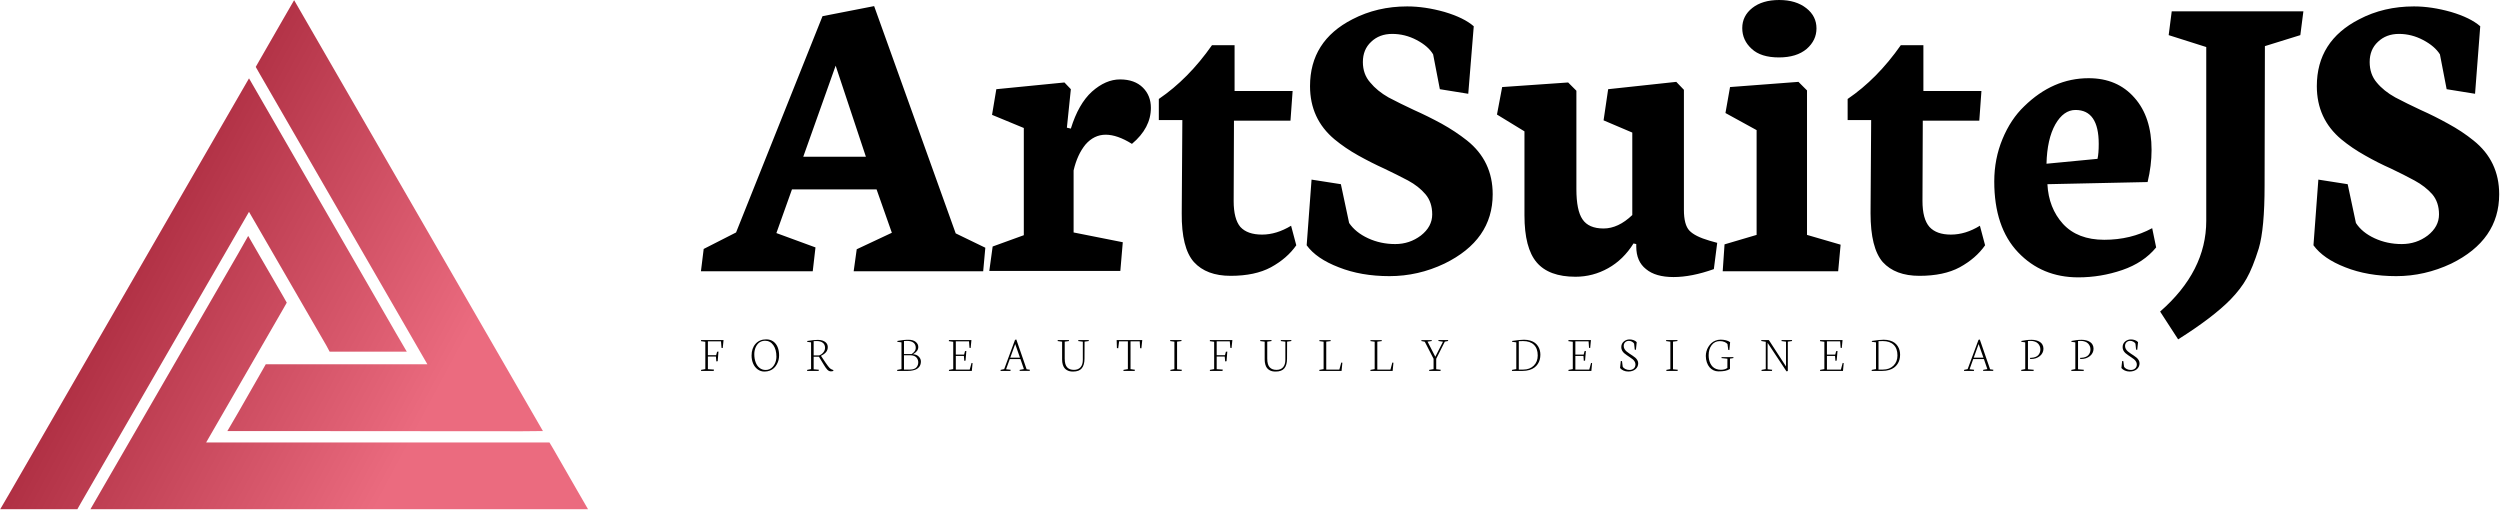
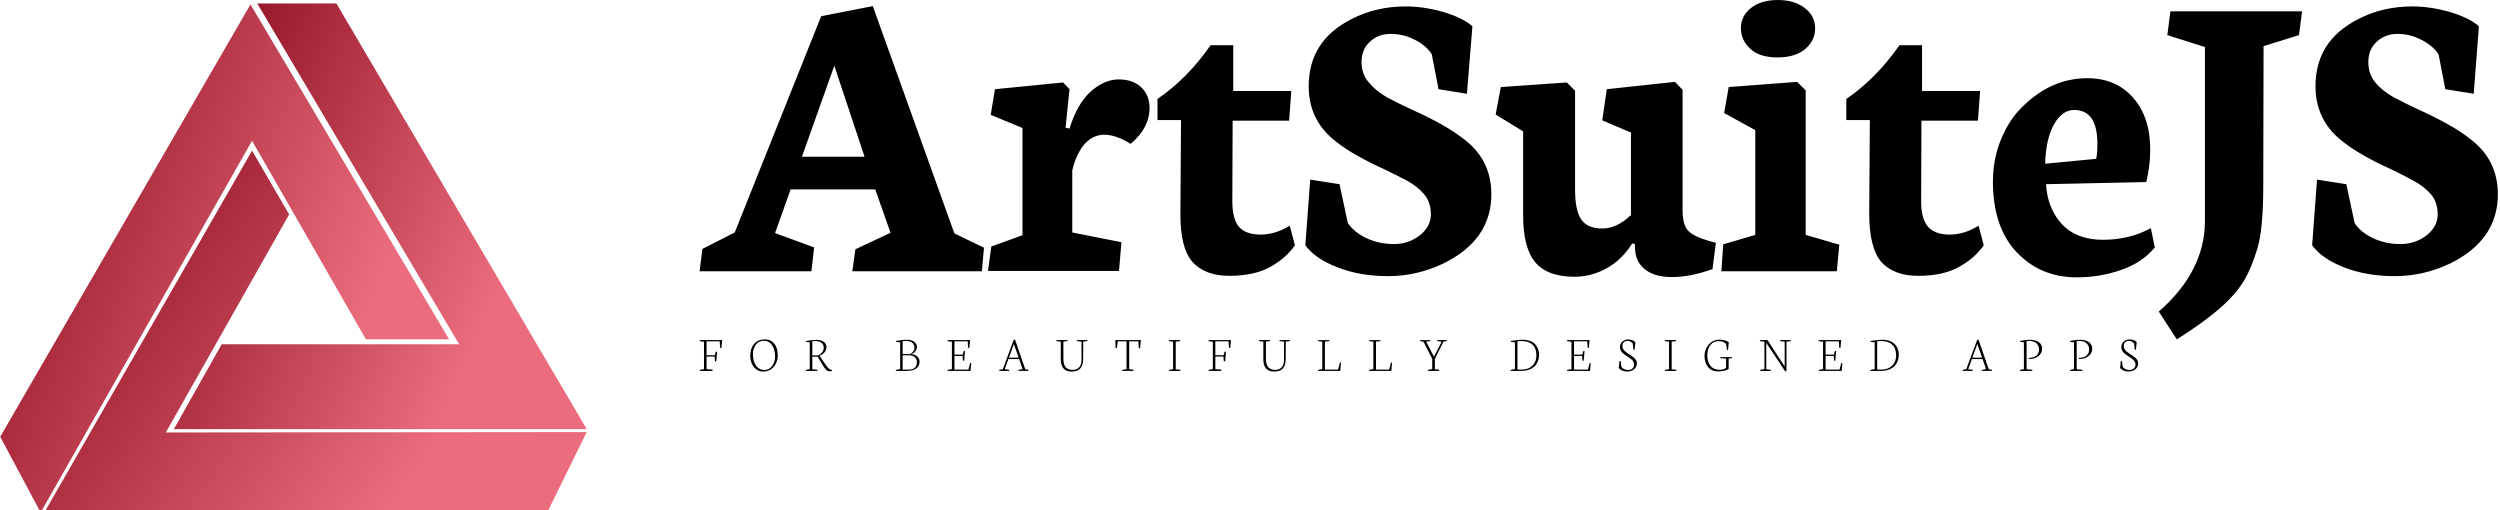
<svg xmlns="http://www.w3.org/2000/svg" data-v-d3f97b9e="" viewBox="0 0 442 90">
-   <g data-v-d3f97b9e="" id="1a14cc4b-34ee-429a-93e3-3d925c63e604" fill="#000000" transform="matrix(5.400541,0,0,5.400541,124.5742,-29.81098)">
+   <g data-v-d3f97b9e="" id="09e5487f-61da-4c33-8ae5-909d6a19d352" fill="#000000" transform="matrix(5.400541,0,0,5.400541,124.3387,-29.81098)">
    <path d="M4.29 7.67L3.23 10.65L5.28 10.65L4.29 7.67ZM3.54 14.40L-0.12 14.40L-0.03 13.67L1.03 13.13L3.86 6.05L5.55 5.72L8.22 13.16L9.19 13.63L9.12 14.40L4.88 14.40L4.98 13.68L6.13 13.14L5.63 11.72L2.86 11.72L2.35 13.15L3.63 13.62L3.54 14.40ZM13.61 14.39L9.32 14.39L9.43 13.59L10.45 13.22L10.45 9.71L9.41 9.28L9.55 8.44L11.78 8.22L11.99 8.44L11.86 9.70L11.99 9.73L11.99 9.73Q12.24 8.92 12.68 8.52L12.68 8.52L12.68 8.52Q13.13 8.12 13.60 8.12L13.60 8.12L13.60 8.12Q14.08 8.12 14.35 8.39L14.35 8.39L14.35 8.39Q14.61 8.65 14.61 9.05L14.61 9.05L14.61 9.05Q14.61 9.71 13.99 10.23L13.99 10.23L13.99 10.23Q13.51 9.93 13.13 9.93L13.13 9.93L13.13 9.93Q12.75 9.93 12.47 10.25L12.47 10.25L12.47 10.25Q12.20 10.58 12.08 11.10L12.08 11.10L12.08 13.13L13.69 13.45L13.61 14.39ZM17.32 12.10L17.32 12.10Q17.32 12.69 17.54 12.95L17.54 12.95L17.54 12.95Q17.77 13.20 18.25 13.20L18.25 13.20L18.25 13.20Q18.72 13.20 19.20 12.91L19.20 12.91L19.37 13.55L19.37 13.55Q19.07 13.98 18.54 14.27L18.54 14.27L18.54 14.27Q18.02 14.55 17.22 14.55L17.22 14.55L17.22 14.55Q16.43 14.55 16.02 14.10L16.02 14.10L16.02 14.10Q15.61 13.64 15.62 12.50L15.62 12.50L15.64 9.45L14.87 9.45L14.87 8.76L14.87 8.76Q15.84 8.10 16.61 7L16.61 7L17.35 7L17.35 8.50L19.25 8.50L19.18 9.47L17.33 9.47L17.32 12.10ZM19.71 13.55L19.71 13.55L19.87 11.40L20.83 11.55L21.10 12.82L21.10 12.82Q21.31 13.13 21.72 13.32L21.72 13.32L21.72 13.32Q22.13 13.51 22.61 13.51L22.61 13.51L22.61 13.51Q23.08 13.51 23.45 13.23L23.45 13.23L23.45 13.23Q23.82 12.94 23.82 12.54L23.82 12.54L23.82 12.54Q23.82 12.14 23.60 11.88L23.60 11.88L23.60 11.88Q23.38 11.62 23.03 11.43L23.03 11.43L23.03 11.43Q22.67 11.24 22.25 11.04L22.25 11.04L22.25 11.04Q21.83 10.85 21.40 10.61L21.40 10.61L21.40 10.61Q20.97 10.37 20.62 10.08L20.62 10.08L20.62 10.08Q19.82 9.41 19.82 8.34L19.82 8.34L19.82 8.34Q19.82 6.86 21.21 6.15L21.21 6.15L21.21 6.15Q22.02 5.73 23.00 5.73L23.00 5.73L23.00 5.73Q23.58 5.73 24.22 5.91L24.22 5.91L24.22 5.91Q24.86 6.10 25.18 6.38L25.18 6.38L25.00 8.59L24.07 8.44L23.85 7.30L23.85 7.30Q23.69 7.03 23.31 6.83L23.31 6.83L23.31 6.83Q22.93 6.63 22.51 6.63L22.51 6.63L22.51 6.63Q22.09 6.63 21.82 6.89L21.82 6.89L21.82 6.89Q21.55 7.14 21.55 7.55L21.55 7.55L21.55 7.55Q21.55 7.95 21.79 8.22L21.79 8.22L21.79 8.22Q22.02 8.50 22.39 8.71L22.39 8.71L22.39 8.71Q22.77 8.91 23.22 9.12L23.22 9.12L23.22 9.12Q23.67 9.32 24.13 9.57L24.13 9.57L24.13 9.57Q24.58 9.82 24.96 10.12L24.96 10.12L24.96 10.12Q25.80 10.79 25.80 11.88L25.80 11.88L25.80 11.88Q25.80 13.38 24.22 14.15L24.22 14.15L24.22 14.15Q23.36 14.56 22.42 14.56L22.42 14.56L22.42 14.56Q21.49 14.56 20.76 14.27L20.76 14.27L20.76 14.27Q20.03 13.99 19.71 13.55ZM28.54 11.71L28.54 11.71Q28.54 12.41 28.74 12.70L28.74 12.70L28.74 12.70Q28.94 13.00 29.43 13.00L29.43 13.00L29.43 13.00Q29.91 13.00 30.37 12.56L30.37 12.56L30.37 9.86L29.43 9.46L29.58 8.44L31.81 8.20L32.06 8.46L32.06 12.39L32.06 12.39Q32.06 12.88 32.24 13.07L32.24 13.07L32.24 13.07Q32.42 13.26 32.90 13.40L32.90 13.40L33.15 13.47L33.04 14.33L33.04 14.33Q32.31 14.59 31.72 14.59L31.72 14.59L31.72 14.59Q31.13 14.59 30.82 14.33L30.82 14.33L30.82 14.33Q30.50 14.08 30.50 13.59L30.50 13.59L30.50 13.51L30.41 13.49L30.41 13.49Q30.08 14.02 29.58 14.30L29.58 14.30L29.58 14.30Q29.08 14.58 28.51 14.58L28.51 14.58L28.51 14.58Q27.64 14.58 27.24 14.11L27.24 14.11L27.24 14.11Q26.84 13.64 26.84 12.57L26.84 12.57L26.84 9.82L25.94 9.27L26.11 8.37L28.27 8.22L28.54 8.49L28.54 11.71ZM35.17 7.40L35.17 7.40L35.17 7.40Q34.58 7.40 34.28 7.12L34.28 7.12L34.28 7.12Q33.97 6.84 33.97 6.44L33.97 6.44L33.97 6.44Q33.97 6.04 34.30 5.78L34.30 5.78L34.30 5.78Q34.63 5.52 35.18 5.52L35.18 5.52L35.18 5.52Q35.73 5.52 36.07 5.79L36.07 5.79L36.07 5.79Q36.40 6.05 36.40 6.45L36.40 6.45L36.40 6.45Q36.40 6.84 36.08 7.12L36.08 7.12L36.08 7.12Q35.75 7.40 35.17 7.40ZM37.11 14.40L33.33 14.40L33.39 13.52L34.44 13.21L34.44 9.78L33.42 9.22L33.57 8.37L35.81 8.20L36.09 8.48L36.09 13.21L37.19 13.53L37.11 14.40ZM39.87 12.10L39.87 12.10Q39.87 12.69 40.10 12.95L40.10 12.95L40.10 12.95Q40.33 13.20 40.80 13.20L40.80 13.20L40.80 13.20Q41.28 13.20 41.75 12.91L41.75 12.91L41.92 13.55L41.92 13.55Q41.62 13.98 41.09 14.27L41.09 14.27L41.09 14.27Q40.57 14.55 39.77 14.55L39.77 14.55L39.77 14.55Q38.98 14.55 38.57 14.10L38.57 14.10L38.57 14.10Q38.17 13.64 38.17 12.50L38.17 12.50L38.19 9.45L37.42 9.45L37.42 8.76L37.42 8.76Q38.39 8.10 39.16 7L39.16 7L39.90 7L39.90 8.50L41.80 8.50L41.73 9.47L39.88 9.47L39.87 12.10ZM45.64 10.23L45.64 10.23L45.64 10.23Q45.64 9.12 44.88 9.12L44.88 9.12L44.88 9.12Q44.49 9.12 44.22 9.59L44.22 9.59L44.22 9.59Q43.95 10.07 43.93 10.88L43.93 10.88L45.60 10.72L45.60 10.72Q45.64 10.55 45.64 10.23ZM42.22 11.46L42.22 11.46L42.22 11.46Q42.22 10.72 42.49 10.07L42.49 10.07L42.49 10.07Q42.76 9.42 43.20 9.00L43.20 9.00L43.20 9.00Q44.14 8.08 45.31 8.08L45.31 8.08L45.31 8.08Q46.25 8.08 46.81 8.72L46.81 8.72L46.81 8.72Q47.37 9.35 47.37 10.43L47.37 10.43L47.37 10.43Q47.37 10.94 47.24 11.48L47.24 11.48L43.96 11.55L43.96 11.55Q44.00 12.33 44.47 12.85L44.47 12.85L44.47 12.85Q44.95 13.37 45.82 13.37L45.82 13.37L45.82 13.37Q46.69 13.37 47.39 12.99L47.39 12.99L47.52 13.62L47.52 13.62Q47.11 14.12 46.41 14.36L46.41 14.36L46.41 14.36Q45.71 14.60 44.97 14.60L44.97 14.60L44.97 14.60Q43.78 14.60 43.00 13.78L43.00 13.78L43.00 13.78Q42.22 12.96 42.22 11.46ZM48.24 16.63L47.65 15.72L47.65 15.72Q49.16 14.40 49.16 12.75L49.16 12.75L49.16 7.06L47.93 6.67L48.03 5.89L52.34 5.89L52.24 6.67L51.08 7.03L51.07 11.59L51.07 11.59Q51.07 13.01 50.88 13.65L50.88 13.65L50.88 13.65Q50.68 14.29 50.48 14.64L50.48 14.64L50.48 14.64Q50.29 14.98 49.95 15.33L49.95 15.33L49.95 15.33Q49.38 15.91 48.24 16.63L48.24 16.63ZM52.67 13.55L52.67 13.55L52.83 11.40L53.79 11.55L54.06 12.82L54.06 12.82Q54.26 13.13 54.67 13.32L54.67 13.32L54.67 13.32Q55.08 13.51 55.56 13.51L55.56 13.51L55.56 13.51Q56.04 13.51 56.41 13.23L56.41 13.23L56.41 13.23Q56.78 12.94 56.78 12.54L56.78 12.54L56.78 12.54Q56.78 12.14 56.56 11.88L56.56 11.88L56.56 11.88Q56.33 11.62 55.98 11.43L55.98 11.43L55.98 11.43Q55.63 11.24 55.21 11.04L55.21 11.04L55.21 11.04Q54.78 10.85 54.36 10.61L54.36 10.61L54.36 10.61Q53.93 10.37 53.58 10.08L53.58 10.08L53.58 10.08Q52.78 9.41 52.78 8.34L52.78 8.34L52.78 8.34Q52.78 6.86 54.17 6.15L54.17 6.15L54.17 6.15Q54.97 5.73 55.96 5.73L55.96 5.73L55.96 5.73Q56.53 5.73 57.17 5.91L57.17 5.91L57.17 5.91Q57.81 6.10 58.13 6.38L58.13 6.38L57.96 8.59L57.03 8.44L56.81 7.30L56.81 7.30Q56.64 7.03 56.26 6.83L56.26 6.83L56.26 6.83Q55.88 6.63 55.47 6.63L55.47 6.63L55.47 6.63Q55.05 6.63 54.78 6.89L54.78 6.89L54.78 6.89Q54.51 7.14 54.51 7.55L54.51 7.55L54.51 7.55Q54.51 7.95 54.74 8.22L54.74 8.22L54.74 8.22Q54.97 8.50 55.35 8.71L55.35 8.71L55.35 8.71Q55.73 8.91 56.18 9.12L56.18 9.12L56.18 9.12Q56.63 9.32 57.08 9.57L57.08 9.57L57.08 9.57Q57.54 9.82 57.91 10.12L57.91 10.12L57.91 10.12Q58.75 10.79 58.75 11.88L58.75 11.88L58.75 11.88Q58.75 13.38 57.18 14.15L57.18 14.15L57.18 14.15Q56.31 14.56 55.38 14.56L55.38 14.56L55.38 14.56Q54.44 14.56 53.71 14.27L53.71 14.27L53.71 14.27Q52.99 13.99 52.67 13.55Z" />
  </g>
-   <linearGradient data-v-d3f97b9e="" gradientTransform="rotate(25)" id="1a6ecaea-f099-4668-83d5-c600444ccad8" x1="0%" y1="0%" x2="100%" y2="0%">
+   <linearGradient data-v-d3f97b9e="" gradientTransform="rotate(25)" id="449d5ec1-8e63-4d54-acef-246b97216e6b" x1="0%" y1="0%" x2="100%" y2="0%">
    <stop data-v-d3f97b9e="" offset="0%" style="stop-color: rgb(133, 5, 25); stop-opacity: 1;" />
    <stop data-v-d3f97b9e="" offset="100%" style="stop-color: rgb(235, 107, 127); stop-opacity: 1;" />
  </linearGradient>
-   <g data-v-d3f97b9e="" id="e1b93c92-80b4-43b3-ad75-91dbc36de7c7" transform="matrix(1.154734,0,0,1.154734,-5.736719,-12.70672)" stroke="none" fill="url(#1a6ecaea-f099-4668-83d5-c600444ccad8)">
-     <path style="text-indent:0;text-transform:none;block-progression:tb" d="M50 11.031l-1.625 2.813-3.719 6.469-.531.937.531.938 25.75 44.593h-24.75l-.531.938-3.719 6.5L39.781 77H43l41.875.031L88.094 77l-1.625-2.813-34.844-60.343L50 11.03zM43.094 23l-1.625 2.813L6.625 86.186 5 88.97h11.813l.53-.938 25.75-44.594 11.844 20.47.5.937H67.25l-1.625-2.781-20.906-36.25L43.094 23zm-.125 24.125l-1.594 2.813-20.938 36.218-1.625 2.813H95l-1.625-2.813-3.719-6.469-.562-.937H36.53l11.813-20.469.531-.937-.531-.938-3.75-6.468-1.625-2.813z" overflow="visible" color="#000" />
+   <g data-v-d3f97b9e="" id="4c155fa7-6418-4353-8106-aabe417eb218" transform="matrix(1.202517,0,0,1.202517,13.40545,-14.55313)" stroke="none" fill="url(#449d5ec1-8e63-4d54-acef-246b97216e6b)">
+     <path d="M25.913 32.797l16.736 29.195h12.234L25.676 12.753l-36.79 63.561 5.939 11.136z" />
+     <path d="M31.367 43.632l-5.456-9.375L-4.631 87.45h73.934l5.811-11.826-61.882.063z" />
+     <path d="M21.448 62.713l-7.035 12.479h60.701L38.308 12.607H26.672l29.683 50.106z" />
  </g>
-   <g data-v-d3f97b9e="" id="b490f1fb-58cb-43b6-ac17-7810cbefaf60" fill="#000000" transform="matrix(0.640342,0,0,0.640342,123.7084,56.35645)">
+   <g data-v-d3f97b9e="" id="361cf60f-807f-4d28-bcee-8f3aad1534ff" fill="#000000" transform="matrix(0.640342,0,0,0.640342,123.4729,56.35645)">
    <path d="M1.55 6.36L0.34 6.18L0.39 5.89L6.58 5.89L6.36 8.09L6.02 8.04L5.88 6.24L2.26 6.24L2.26 10.07L4.53 10.07L4.80 9.11L5.18 9.06L4.97 11.72L4.59 11.77L4.47 10.43L2.26 10.43L2.26 13.92L3.94 14.03L3.86 14.40L0.37 14.40L0.39 14.11L1.55 13.90L1.55 6.36ZM15.07 9.75L15.07 9.75L15.07 9.75Q15.07 11.03 15.44 12.01L15.44 12.01L15.44 12.01Q15.80 13.00 16.52 13.57L16.52 13.57L16.52 13.57Q17.23 14.14 18.21 14.14L18.21 14.14L18.21 14.14Q18.79 14.14 19.28 13.92L19.28 13.92L19.28 13.92Q19.77 13.70 20.11 13.33L20.11 13.33L20.11 13.33Q20.46 12.96 20.70 12.49L20.70 12.49L20.70 12.49Q20.95 12.01 21.06 11.50L21.06 11.50L21.06 11.50Q21.18 10.99 21.18 10.48L21.18 10.48L21.18 10.48Q21.18 8.50 20.33 7.29L20.33 7.29L20.33 7.29Q19.48 6.07 18.03 6.07L18.03 6.07L18.03 6.07Q17.45 6.07 16.95 6.28L16.95 6.28L16.95 6.28Q16.46 6.49 16.12 6.85L16.12 6.85L16.12 6.85Q15.78 7.21 15.54 7.69L15.54 7.69L15.54 7.69Q15.30 8.16 15.19 8.69L15.19 8.69L15.19 8.69Q15.07 9.21 15.07 9.75ZM14.32 10.16L14.32 10.16L14.32 10.16Q14.32 8.16 15.42 6.92L15.42 6.92L15.42 6.92Q16.52 5.69 18.35 5.69L18.35 5.69L18.35 5.69Q19.49 5.69 20.31 6.27L20.31 6.27L20.31 6.27Q21.12 6.86 21.52 7.84L21.52 7.84L21.52 7.84Q21.92 8.83 21.92 10.11L21.92 10.11L21.92 10.11Q21.92 10.75 21.77 11.38L21.77 11.38L21.77 11.38Q21.62 12.00 21.29 12.58L21.29 12.58L21.29 12.58Q20.97 13.17 20.50 13.61L20.50 13.61L20.50 13.61Q20.04 14.05 19.37 14.32L19.37 14.32L19.37 14.32Q18.69 14.58 17.88 14.58L17.88 14.58L17.88 14.58Q16.83 14.58 16.01 13.98L16.01 13.98L16.01 13.98Q15.18 13.37 14.75 12.37L14.75 12.37L14.75 12.37Q14.32 11.37 14.32 10.16ZM31.46 6.18L31.46 10.11L33.01 10.11L33.01 10.11Q33.69 9.86 34.15 9.28L34.15 9.28L34.15 9.28Q34.61 8.70 34.61 8.02L34.61 8.02L34.61 8.02Q34.61 7.11 33.99 6.63L33.99 6.63L33.99 6.63Q33.37 6.15 32.29 6.15L32.29 6.15L31.46 6.18ZM32.83 14.40L29.64 14.40L29.69 14.11L30.75 13.90L30.75 6.51L29.66 6.37L29.72 6.13L29.72 6.13Q31.55 5.83 32.63 5.83L32.63 5.83L32.63 5.83Q33.39 5.83 34.00 6.05L34.00 6.05L34.00 6.05Q34.61 6.27 34.99 6.73L34.99 6.73L34.99 6.73Q35.36 7.19 35.36 7.83L35.36 7.83L35.36 7.83Q35.36 8.57 34.94 9.14L34.94 9.14L34.94 9.14Q34.51 9.72 33.48 10.23L33.48 10.23L33.48 10.23L34.79 12.19L34.79 12.19Q35.51 13.23 35.85 13.58L35.85 13.58L35.85 13.58Q36.20 13.92 36.58 14.05L36.58 14.05L36.91 14.16L36.87 14.42L36.87 14.42Q36.57 14.52 36.23 14.52L36.23 14.52L36.23 14.52Q35.94 14.52 35.69 14.40L35.69 14.40L35.69 14.40Q35.44 14.28 35.19 14.01L35.19 14.01L35.19 14.01Q34.95 13.75 34.77 13.48L34.77 13.48L34.77 13.48Q34.58 13.22 34.31 12.77L34.31 12.77L32.92 10.49L31.46 10.49L31.46 13.95L32.90 14.08L32.83 14.40ZM56.40 6.15L56.40 9.75L58.52 9.75L58.52 9.75Q58.98 9.45 59.32 9.01L59.32 9.01L59.32 9.01Q59.65 8.57 59.65 8.02L59.65 8.02L59.65 8.02Q59.65 7.08 59.01 6.59L59.01 6.59L59.01 6.59Q58.37 6.11 57.24 6.11L57.24 6.11L57.24 6.11Q56.59 6.11 56.40 6.15L56.40 6.15ZM56.40 10.08L56.40 14.03L58.08 14.03L58.08 14.03Q58.72 14.03 59.18 13.85L59.18 13.85L59.18 13.85Q59.64 13.68 59.88 13.38L59.88 13.38L59.88 13.38Q60.12 13.08 60.23 12.74L60.23 12.74L60.23 12.74Q60.34 12.41 60.34 12.02L60.34 12.02L60.34 12.02Q60.34 11.68 60.23 11.36L60.23 11.36L60.23 11.36Q60.12 11.04 59.88 10.74L59.88 10.74L59.88 10.74Q59.64 10.45 59.20 10.26L59.20 10.26L59.20 10.26Q58.75 10.08 58.15 10.08L58.15 10.08L56.40 10.08ZM57.41 14.40L54.50 14.40L54.56 14.11L55.71 13.90L55.71 6.51L54.54 6.36L54.61 6.12L54.61 6.12Q54.73 6.10 55.17 6.03L55.17 6.03L55.17 6.03Q55.60 5.96 55.78 5.94L55.78 5.94L55.78 5.94Q55.95 5.91 56.31 5.87L56.31 5.87L56.31 5.87Q56.66 5.83 56.97 5.82L56.97 5.82L56.97 5.82Q57.29 5.80 57.63 5.80L57.63 5.80L57.63 5.80Q58.92 5.80 59.63 6.38L59.63 6.38L59.63 6.38Q60.35 6.96 60.35 7.79L60.35 7.79L60.35 7.79Q60.35 8.98 58.93 9.76L58.93 9.76L58.93 9.80L58.93 9.80Q59.92 9.86 60.49 10.46L60.49 10.46L60.49 10.46Q61.07 11.05 61.07 11.80L61.07 11.80L61.07 11.80Q61.07 12.22 60.96 12.58L60.96 12.58L60.96 12.58Q60.86 12.95 60.60 13.29L60.60 13.29L60.60 13.29Q60.33 13.63 59.93 13.87L59.93 13.87L59.93 13.87Q59.53 14.11 58.88 14.25L58.88 14.25L58.88 14.25Q58.24 14.40 57.41 14.40L57.41 14.40ZM70 6.36L68.78 6.18L68.82 5.89L75.02 5.89L74.81 8.07L74.49 8.03L74.36 6.24L70.71 6.24L70.71 9.89L73.00 9.89L73.25 8.94L73.62 8.89L73.40 11.55L73.05 11.61L72.94 10.26L70.71 10.26L70.71 14.03L74.55 14.03L75.06 12.19L75.34 12.26L75.13 14.40L68.80 14.40L68.84 14.11L70 13.90L70 6.36ZM87.11 6.98L85.74 10.75L88.43 10.75L87.11 6.98ZM85.79 14.40L83.06 14.40L83.10 14.11L84.07 13.90L87.06 5.82L87.42 5.73L90.26 13.95L91.16 14.08L91.11 14.39L88.31 14.39L88.38 14.10L89.51 13.90L88.56 11.13L85.61 11.13L84.59 13.95L85.85 14.08L85.79 14.40ZM100.06 6.33L98.83 6.16L98.85 5.89L101.96 5.89L101.93 6.16L100.78 6.32L100.78 11.01L100.78 11.01Q100.78 11.87 100.96 12.49L100.96 12.49L100.96 12.49Q101.14 13.10 101.49 13.45L101.49 13.45L101.49 13.45Q101.83 13.79 102.28 13.95L102.28 13.95L102.28 13.95Q102.73 14.11 103.32 14.11L103.32 14.11L103.32 14.11Q104.49 14.11 105.14 13.40L105.14 13.40L105.14 13.40Q105.78 12.68 105.78 11.33L105.78 11.33L105.78 6.33L104.51 6.16L104.54 5.89L107.45 5.89L107.39 6.16L106.26 6.32L106.24 11.05L106.24 11.05Q106.23 12.78 105.49 13.68L105.49 13.68L105.49 13.68Q104.75 14.58 103.09 14.58L103.09 14.58L103.09 14.58Q102.59 14.58 102.17 14.49L102.17 14.49L102.17 14.49Q101.75 14.40 101.35 14.16L101.35 14.16L101.35 14.16Q100.95 13.93 100.68 13.56L100.68 13.56L100.68 13.56Q100.40 13.19 100.23 12.60L100.23 12.60L100.23 12.60Q100.06 12.01 100.06 11.24L100.06 11.24L100.06 6.33ZM115.19 8.09L115.12 5.89L122.19 5.89L121.95 8.16L121.60 8.12L121.49 6.24L118.95 6.24L118.95 13.90L120.16 14.08L120.09 14.40L116.99 14.40L117.02 14.11L118.22 13.90L118.22 6.24L115.79 6.24L115.55 8.15L115.19 8.09ZM131.06 6.33L129.88 6.16L129.92 5.89L133.04 5.89L132.99 6.16L131.80 6.32L131.80 13.95L133.12 14.08L133.05 14.40L129.94 14.40L129.98 14.11L131.06 13.90L131.06 6.33ZM142.04 6.36L140.83 6.18L140.88 5.89L147.07 5.89L146.84 8.09L146.51 8.04L146.36 6.24L142.74 6.24L142.74 10.07L145.02 10.07L145.28 9.11L145.67 9.06L145.46 11.72L145.08 11.77L144.96 10.43L142.74 10.43L142.74 13.92L144.42 14.03L144.34 14.40L140.85 14.40L140.88 14.11L142.04 13.90L142.04 6.36ZM155.99 6.33L154.75 6.16L154.78 5.89L157.88 5.89L157.86 6.16L156.70 6.32L156.70 11.01L156.70 11.01Q156.70 11.87 156.88 12.49L156.88 12.49L156.88 12.49Q157.06 13.10 157.41 13.45L157.41 13.45L157.41 13.45Q157.76 13.79 158.21 13.95L158.21 13.95L158.21 13.95Q158.66 14.11 159.24 14.11L159.24 14.11L159.24 14.11Q160.42 14.11 161.06 13.40L161.06 13.40L161.06 13.40Q161.70 12.68 161.70 11.33L161.70 11.33L161.70 6.33L160.43 6.16L160.47 5.89L163.37 5.89L163.32 6.16L162.18 6.32L162.16 11.05L162.16 11.05Q162.16 12.78 161.42 13.68L161.42 13.68L161.42 13.68Q160.68 14.58 159.02 14.58L159.02 14.58L159.02 14.58Q158.52 14.58 158.09 14.49L158.09 14.49L158.09 14.49Q157.67 14.40 157.27 14.16L157.27 14.16L157.27 14.16Q156.88 13.93 156.60 13.56L156.60 13.56L156.60 13.56Q156.32 13.19 156.16 12.60L156.16 12.60L156.16 12.60Q155.99 12.01 155.99 11.24L155.99 11.24L155.99 6.33ZM177.22 14.40L171.07 14.40L171.10 14.11L172.26 13.90L172.26 6.34L171.08 6.17L171.11 5.90L174.22 5.90L174.19 6.17L172.99 6.32L172.99 14.03L176.61 14.03L177.14 12.09L177.44 12.14L177.22 14.40ZM191.32 14.40L185.17 14.40L185.21 14.11L186.36 13.90L186.36 6.34L185.19 6.17L185.21 5.90L188.32 5.90L188.30 6.17L187.09 6.32L187.09 14.03L190.72 14.03L191.24 12.09L191.54 12.14L191.32 14.40ZM200.20 6.35L199.25 6.15L199.27 5.90L202.13 5.90L202.10 6.15L200.96 6.32L203.10 10.49L205.22 6.34L203.96 6.14L203.97 5.89L206.64 5.89L206.62 6.14L205.73 6.32L203.35 11.05L203.35 13.94L204.59 14.08L204.53 14.40L201.39 14.40L201.43 14.11L202.62 13.90L202.62 11.05L200.20 6.35ZM226.15 6.19L226.15 14.03L227.38 14.03L227.38 14.03Q229.18 14.03 230.28 12.95L230.28 12.95L230.28 12.95Q231.38 11.87 231.38 10.12L231.38 10.12L231.38 10.12Q231.38 8.20 230.32 7.18L230.32 7.18L230.32 7.18Q229.27 6.16 227.34 6.16L227.34 6.16L227.34 6.16Q226.34 6.16 226.15 6.19L226.15 6.19ZM227.19 14.40L224.25 14.40L224.30 14.11L225.46 13.90L225.46 6.51L224.28 6.36L224.35 6.12L224.35 6.12Q226.43 5.79 227.59 5.79L227.59 5.79L227.59 5.79Q228.55 5.79 229.33 6.03L229.33 6.03L229.33 6.03Q230.10 6.26 230.62 6.66L230.62 6.66L230.62 6.66Q231.13 7.05 231.47 7.59L231.47 7.59L231.47 7.59Q231.81 8.13 231.96 8.71L231.96 8.71L231.96 8.71Q232.11 9.29 232.11 9.92L232.11 9.92L232.11 9.92Q232.11 10.64 231.94 11.28L231.94 11.28L231.94 11.28Q231.77 11.93 231.39 12.50L231.39 12.50L231.39 12.50Q231.01 13.08 230.44 13.49L230.44 13.49L230.44 13.49Q229.88 13.91 229.05 14.15L229.05 14.15L229.05 14.15Q228.22 14.40 227.19 14.40L227.19 14.40ZM241.06 6.36L239.83 6.18L239.88 5.89L246.07 5.89L245.86 8.07L245.55 8.03L245.42 6.24L241.77 6.24L241.77 9.89L244.06 9.89L244.31 8.94L244.68 8.89L244.45 11.55L244.10 11.61L244.00 10.26L241.77 10.26L241.77 14.03L245.61 14.03L246.11 12.19L246.39 12.26L246.19 14.40L239.85 14.40L239.89 14.11L241.06 13.90L241.06 6.36ZM254.11 13.60L254.11 13.60L254.32 11.66L254.65 11.71L254.84 13.21L254.84 13.21Q255.06 13.64 255.59 13.89L255.59 13.89L255.59 13.89Q256.12 14.14 256.72 14.14L256.72 14.14L256.72 14.14Q257.41 14.14 257.89 13.74L257.89 13.74L257.89 13.74Q258.36 13.33 258.36 12.61L258.36 12.61L258.36 12.61Q258.36 12.20 258.15 11.83L258.15 11.83L258.15 11.83Q257.93 11.46 257.59 11.18L257.59 11.18L257.59 11.18Q257.24 10.90 256.82 10.63L256.82 10.63L256.82 10.63Q256.40 10.36 255.99 10.07L255.99 10.07L255.99 10.07Q255.57 9.79 255.22 9.48L255.22 9.48L255.22 9.48Q254.88 9.17 254.66 8.75L254.66 8.75L254.66 8.75Q254.45 8.33 254.45 7.84L254.45 7.84L254.45 7.84Q254.45 6.88 255.14 6.29L255.14 6.29L255.14 6.29Q255.83 5.71 256.72 5.71L256.72 5.71L256.72 5.71Q257.30 5.71 257.84 5.90L257.84 5.90L257.84 5.90Q258.38 6.09 258.71 6.46L258.71 6.46L258.49 8.58L258.17 8.53L257.99 6.87L257.99 6.87Q257.80 6.54 257.39 6.32L257.39 6.32L257.39 6.32Q256.97 6.10 256.54 6.10L256.54 6.10L256.54 6.10Q255.94 6.10 255.53 6.48L255.53 6.48L255.53 6.48Q255.12 6.87 255.12 7.52L255.12 7.52L255.12 7.52Q255.12 7.96 255.34 8.35L255.34 8.35L255.34 8.35Q255.56 8.74 255.91 9.03L255.91 9.03L255.91 9.03Q256.27 9.32 256.69 9.61L256.69 9.61L256.69 9.61Q257.11 9.89 257.54 10.17L257.54 10.17L257.54 10.17Q257.97 10.45 258.32 10.75L258.32 10.75L258.32 10.75Q258.67 11.05 258.89 11.45L258.89 11.45L258.89 11.45Q259.12 11.85 259.12 12.29L259.12 12.29L259.12 12.29Q259.12 13.28 258.36 13.93L258.36 13.93L258.36 13.93Q257.61 14.57 256.37 14.57L256.37 14.57L256.37 14.57Q255.66 14.57 255.06 14.30L255.06 14.30L255.06 14.30Q254.45 14.03 254.11 13.60ZM268.00 6.33L266.81 6.16L266.85 5.89L269.98 5.89L269.93 6.16L268.73 6.32L268.73 13.95L270.05 14.08L269.99 14.40L266.88 14.40L266.92 14.11L268.00 13.90L268.00 6.33ZM277.79 10.27L277.79 10.27L277.79 10.27Q277.79 9.64 277.96 9.00L277.96 9.00L277.96 9.00Q278.13 8.36 278.48 7.78L278.48 7.78L278.48 7.78Q278.83 7.21 279.31 6.75L279.31 6.75L279.31 6.75Q279.79 6.30 280.45 6.04L280.45 6.04L280.45 6.04Q281.12 5.77 281.88 5.77L281.88 5.77L281.88 5.77Q282.62 5.77 283.32 5.94L283.32 5.94L283.32 5.94Q284.03 6.11 284.50 6.47L284.50 6.47L284.29 8.64L283.99 8.61L283.77 6.99L283.77 6.99Q283.51 6.65 282.96 6.41L282.96 6.41L282.96 6.41Q282.41 6.17 281.65 6.17L281.65 6.17L281.65 6.17Q280.25 6.17 279.41 7.27L279.41 7.27L279.41 7.27Q278.57 8.37 278.57 10.07L278.57 10.07L278.57 10.07Q278.57 10.69 278.68 11.25L278.68 11.25L278.68 11.25Q278.79 11.81 279.04 12.34L279.04 12.34L279.04 12.34Q279.30 12.87 279.68 13.25L279.68 13.25L279.68 13.25Q280.05 13.63 280.64 13.86L280.64 13.86L280.64 13.86Q281.23 14.09 281.96 14.09L281.96 14.09L281.96 14.09Q283.02 14.09 283.74 13.59L283.74 13.59L283.75 11.03L282.11 10.86L282.15 10.60L285.43 10.60L285.38 10.86L284.46 11.01L284.46 13.86L284.46 13.86Q283.81 14.25 283.08 14.39L283.08 14.39L283.08 14.39Q282.34 14.53 281.25 14.53L281.25 14.53L281.25 14.53Q280.55 14.53 279.91 14.23L279.91 14.23L279.91 14.23Q279.28 13.93 278.81 13.39L278.81 13.39L278.81 13.39Q278.35 12.85 278.07 12.04L278.07 12.04L278.07 12.04Q277.79 11.23 277.79 10.27ZM294.34 6.36L293.08 6.14L293.13 5.89L295.20 5.89L299.93 13.17L299.93 6.33L298.68 6.16L298.72 5.89L301.62 5.89L301.56 6.16L300.43 6.32L300.43 14.44L300.06 14.52L294.85 6.65L294.85 13.95L296.11 14.08L296.04 14.40L293.16 14.40L293.20 14.11L294.34 13.90L294.34 6.36ZM310.52 6.36L309.30 6.18L309.35 5.89L315.54 5.89L315.33 8.07L315.01 8.03L314.88 6.24L311.23 6.24L311.23 9.89L313.52 9.89L313.78 8.94L314.15 8.89L313.92 11.55L313.57 11.61L313.46 10.26L311.23 10.26L311.23 14.03L315.08 14.03L315.58 12.19L315.86 12.26L315.66 14.40L309.32 14.40L309.36 14.11L310.52 13.90L310.52 6.36ZM325.47 6.19L325.47 14.03L326.70 14.03L326.70 14.03Q328.50 14.03 329.60 12.95L329.60 12.95L329.60 12.95Q330.70 11.87 330.70 10.12L330.70 10.12L330.70 10.12Q330.70 8.20 329.64 7.18L329.64 7.18L329.64 7.18Q328.59 6.16 326.66 6.16L326.66 6.16L326.66 6.16Q325.66 6.16 325.47 6.19L325.47 6.19ZM326.51 14.40L323.57 14.40L323.62 14.11L324.78 13.90L324.78 6.51L323.60 6.36L323.67 6.12L323.67 6.12Q325.75 5.79 326.91 5.79L326.91 5.79L326.91 5.79Q327.87 5.79 328.65 6.03L328.65 6.03L328.65 6.03Q329.42 6.26 329.94 6.66L329.94 6.66L329.94 6.66Q330.45 7.05 330.79 7.59L330.79 7.59L330.79 7.59Q331.13 8.13 331.28 8.71L331.28 8.71L331.28 8.71Q331.43 9.29 331.43 9.92L331.43 9.92L331.43 9.92Q331.43 10.64 331.26 11.28L331.26 11.28L331.26 11.28Q331.09 11.93 330.71 12.50L330.71 12.50L330.71 12.50Q330.33 13.08 329.76 13.49L329.76 13.49L329.76 13.49Q329.20 13.91 328.37 14.15L328.37 14.15L328.37 14.15Q327.54 14.40 326.51 14.40L326.51 14.40ZM353.12 6.98L351.76 10.75L354.44 10.75L353.12 6.98ZM351.80 14.40L349.08 14.40L349.11 14.11L350.08 13.90L353.08 5.82L353.44 5.73L356.28 13.95L357.18 14.08L357.12 14.39L354.33 14.39L354.39 14.10L355.52 13.90L354.57 11.13L351.62 11.13L350.61 13.95L351.87 14.08L351.80 14.40ZM368.28 14.40L364.87 14.40L364.90 14.11L365.98 13.90L365.98 6.51L364.88 6.36L364.94 6.12L364.94 6.12Q365.11 6.09 365.56 6.02L365.56 6.02L365.56 6.02Q366.00 5.94 366.23 5.91L366.23 5.91L366.23 5.91Q366.46 5.88 366.87 5.84L366.87 5.84L366.87 5.84Q367.28 5.81 367.70 5.81L367.70 5.81L367.70 5.81Q368.39 5.81 368.98 5.96L368.98 5.96L368.98 5.96Q369.56 6.10 370.03 6.40L370.03 6.40L370.03 6.40Q370.49 6.69 370.75 7.18L370.75 7.18L370.75 7.18Q371.01 7.66 371.01 8.29L371.01 8.29L371.01 8.29Q371.01 8.90 370.73 9.43L370.73 9.43L370.73 9.43Q370.45 9.97 369.98 10.33L369.98 10.33L369.98 10.33Q369.52 10.69 368.92 10.90L368.92 10.90L368.92 10.90Q368.32 11.10 367.68 11.10L367.68 11.10L367.68 11.10Q367.41 11.10 367.34 11.09L367.34 11.09L367.27 10.80L367.64 10.78L367.64 10.78Q368.31 10.75 368.80 10.55L368.80 10.55L368.80 10.55Q369.30 10.36 369.59 10.03L369.59 10.03L369.59 10.03Q369.88 9.70 370.02 9.30L370.02 9.30L370.02 9.30Q370.16 8.90 370.16 8.43L370.16 8.43L370.16 8.43Q370.16 7.98 369.99 7.57L369.99 7.57L369.99 7.57Q369.82 7.16 369.50 6.83L369.50 6.83L369.50 6.83Q369.18 6.50 368.66 6.31L368.66 6.31L368.66 6.31Q368.14 6.11 367.49 6.11L367.49 6.11L366.73 6.15L366.73 13.95L368.33 14.08L368.28 14.40ZM382.11 14.40L378.70 14.40L378.73 14.11L379.81 13.90L379.81 6.51L378.70 6.36L378.77 6.12L378.77 6.12Q378.94 6.09 379.38 6.02L379.38 6.02L379.38 6.02Q379.83 5.94 380.06 5.91L380.06 5.91L380.06 5.91Q380.29 5.88 380.70 5.84L380.70 5.84L380.70 5.84Q381.11 5.81 381.53 5.81L381.53 5.81L381.53 5.81Q382.22 5.81 382.81 5.96L382.81 5.96L382.81 5.96Q383.39 6.10 383.85 6.40L383.85 6.40L383.85 6.40Q384.32 6.69 384.58 7.18L384.58 7.18L384.58 7.18Q384.84 7.66 384.84 8.29L384.84 8.29L384.84 8.29Q384.84 8.90 384.56 9.43L384.56 9.43L384.56 9.43Q384.28 9.97 383.81 10.33L383.81 10.33L383.81 10.33Q383.35 10.69 382.75 10.90L382.75 10.90L382.75 10.90Q382.15 11.10 381.51 11.10L381.51 11.10L381.51 11.10Q381.24 11.10 381.17 11.09L381.17 11.09L381.10 10.80L381.47 10.78L381.47 10.78Q382.14 10.75 382.63 10.55L382.63 10.55L382.63 10.55Q383.13 10.36 383.42 10.03L383.42 10.03L383.42 10.03Q383.71 9.70 383.85 9.30L383.85 9.30L383.85 9.30Q383.99 8.90 383.99 8.43L383.99 8.43L383.99 8.43Q383.99 7.98 383.82 7.57L383.82 7.57L383.82 7.57Q383.65 7.16 383.33 6.83L383.33 6.83L383.33 6.83Q383.01 6.50 382.49 6.31L382.49 6.31L382.49 6.31Q381.96 6.11 381.32 6.11L381.32 6.11L380.56 6.15L380.56 13.95L382.16 14.08L382.11 14.40ZM392.53 13.60L392.53 13.60L392.74 11.66L393.07 11.71L393.26 13.21L393.26 13.21Q393.48 13.64 394.01 13.89L394.01 13.89L394.01 13.89Q394.54 14.14 395.14 14.14L395.14 14.14L395.14 14.14Q395.83 14.14 396.31 13.74L396.31 13.74L396.31 13.74Q396.79 13.33 396.79 12.61L396.79 12.61L396.79 12.61Q396.79 12.20 396.57 11.83L396.57 11.83L396.57 11.83Q396.35 11.46 396.01 11.18L396.01 11.18L396.01 11.18Q395.66 10.90 395.24 10.63L395.24 10.63L395.24 10.63Q394.82 10.36 394.41 10.07L394.41 10.07L394.41 10.07Q393.99 9.79 393.64 9.48L393.64 9.48L393.64 9.48Q393.30 9.17 393.08 8.75L393.08 8.75L393.08 8.75Q392.87 8.33 392.87 7.84L392.87 7.84L392.87 7.84Q392.87 6.88 393.56 6.29L393.56 6.29L393.56 6.29Q394.26 5.71 395.14 5.71L395.14 5.71L395.14 5.71Q395.73 5.71 396.27 5.90L396.27 5.90L396.27 5.90Q396.81 6.09 397.13 6.46L397.13 6.46L396.91 8.58L396.59 8.53L396.41 6.87L396.41 6.87Q396.22 6.54 395.81 6.32L395.81 6.32L395.81 6.32Q395.39 6.10 394.96 6.10L394.96 6.10L394.96 6.10Q394.37 6.10 393.95 6.48L393.95 6.48L393.95 6.48Q393.54 6.87 393.54 7.52L393.54 7.52L393.54 7.52Q393.54 7.96 393.76 8.35L393.76 8.35L393.76 8.35Q393.98 8.74 394.33 9.03L394.33 9.03L394.33 9.03Q394.69 9.32 395.11 9.61L395.11 9.61L395.11 9.61Q395.53 9.89 395.96 10.17L395.96 10.17L395.96 10.17Q396.39 10.45 396.74 10.75L396.74 10.75L396.74 10.75Q397.09 11.05 397.31 11.45L397.31 11.45L397.31 11.45Q397.54 11.85 397.54 12.29L397.54 12.29L397.54 12.29Q397.54 13.28 396.79 13.93L396.79 13.93L396.79 13.93Q396.03 14.57 394.79 14.57L394.79 14.57L394.79 14.57Q394.08 14.57 393.48 14.30L393.48 14.30L393.48 14.30Q392.88 14.03 392.53 13.60Z" />
  </g>
</svg>
